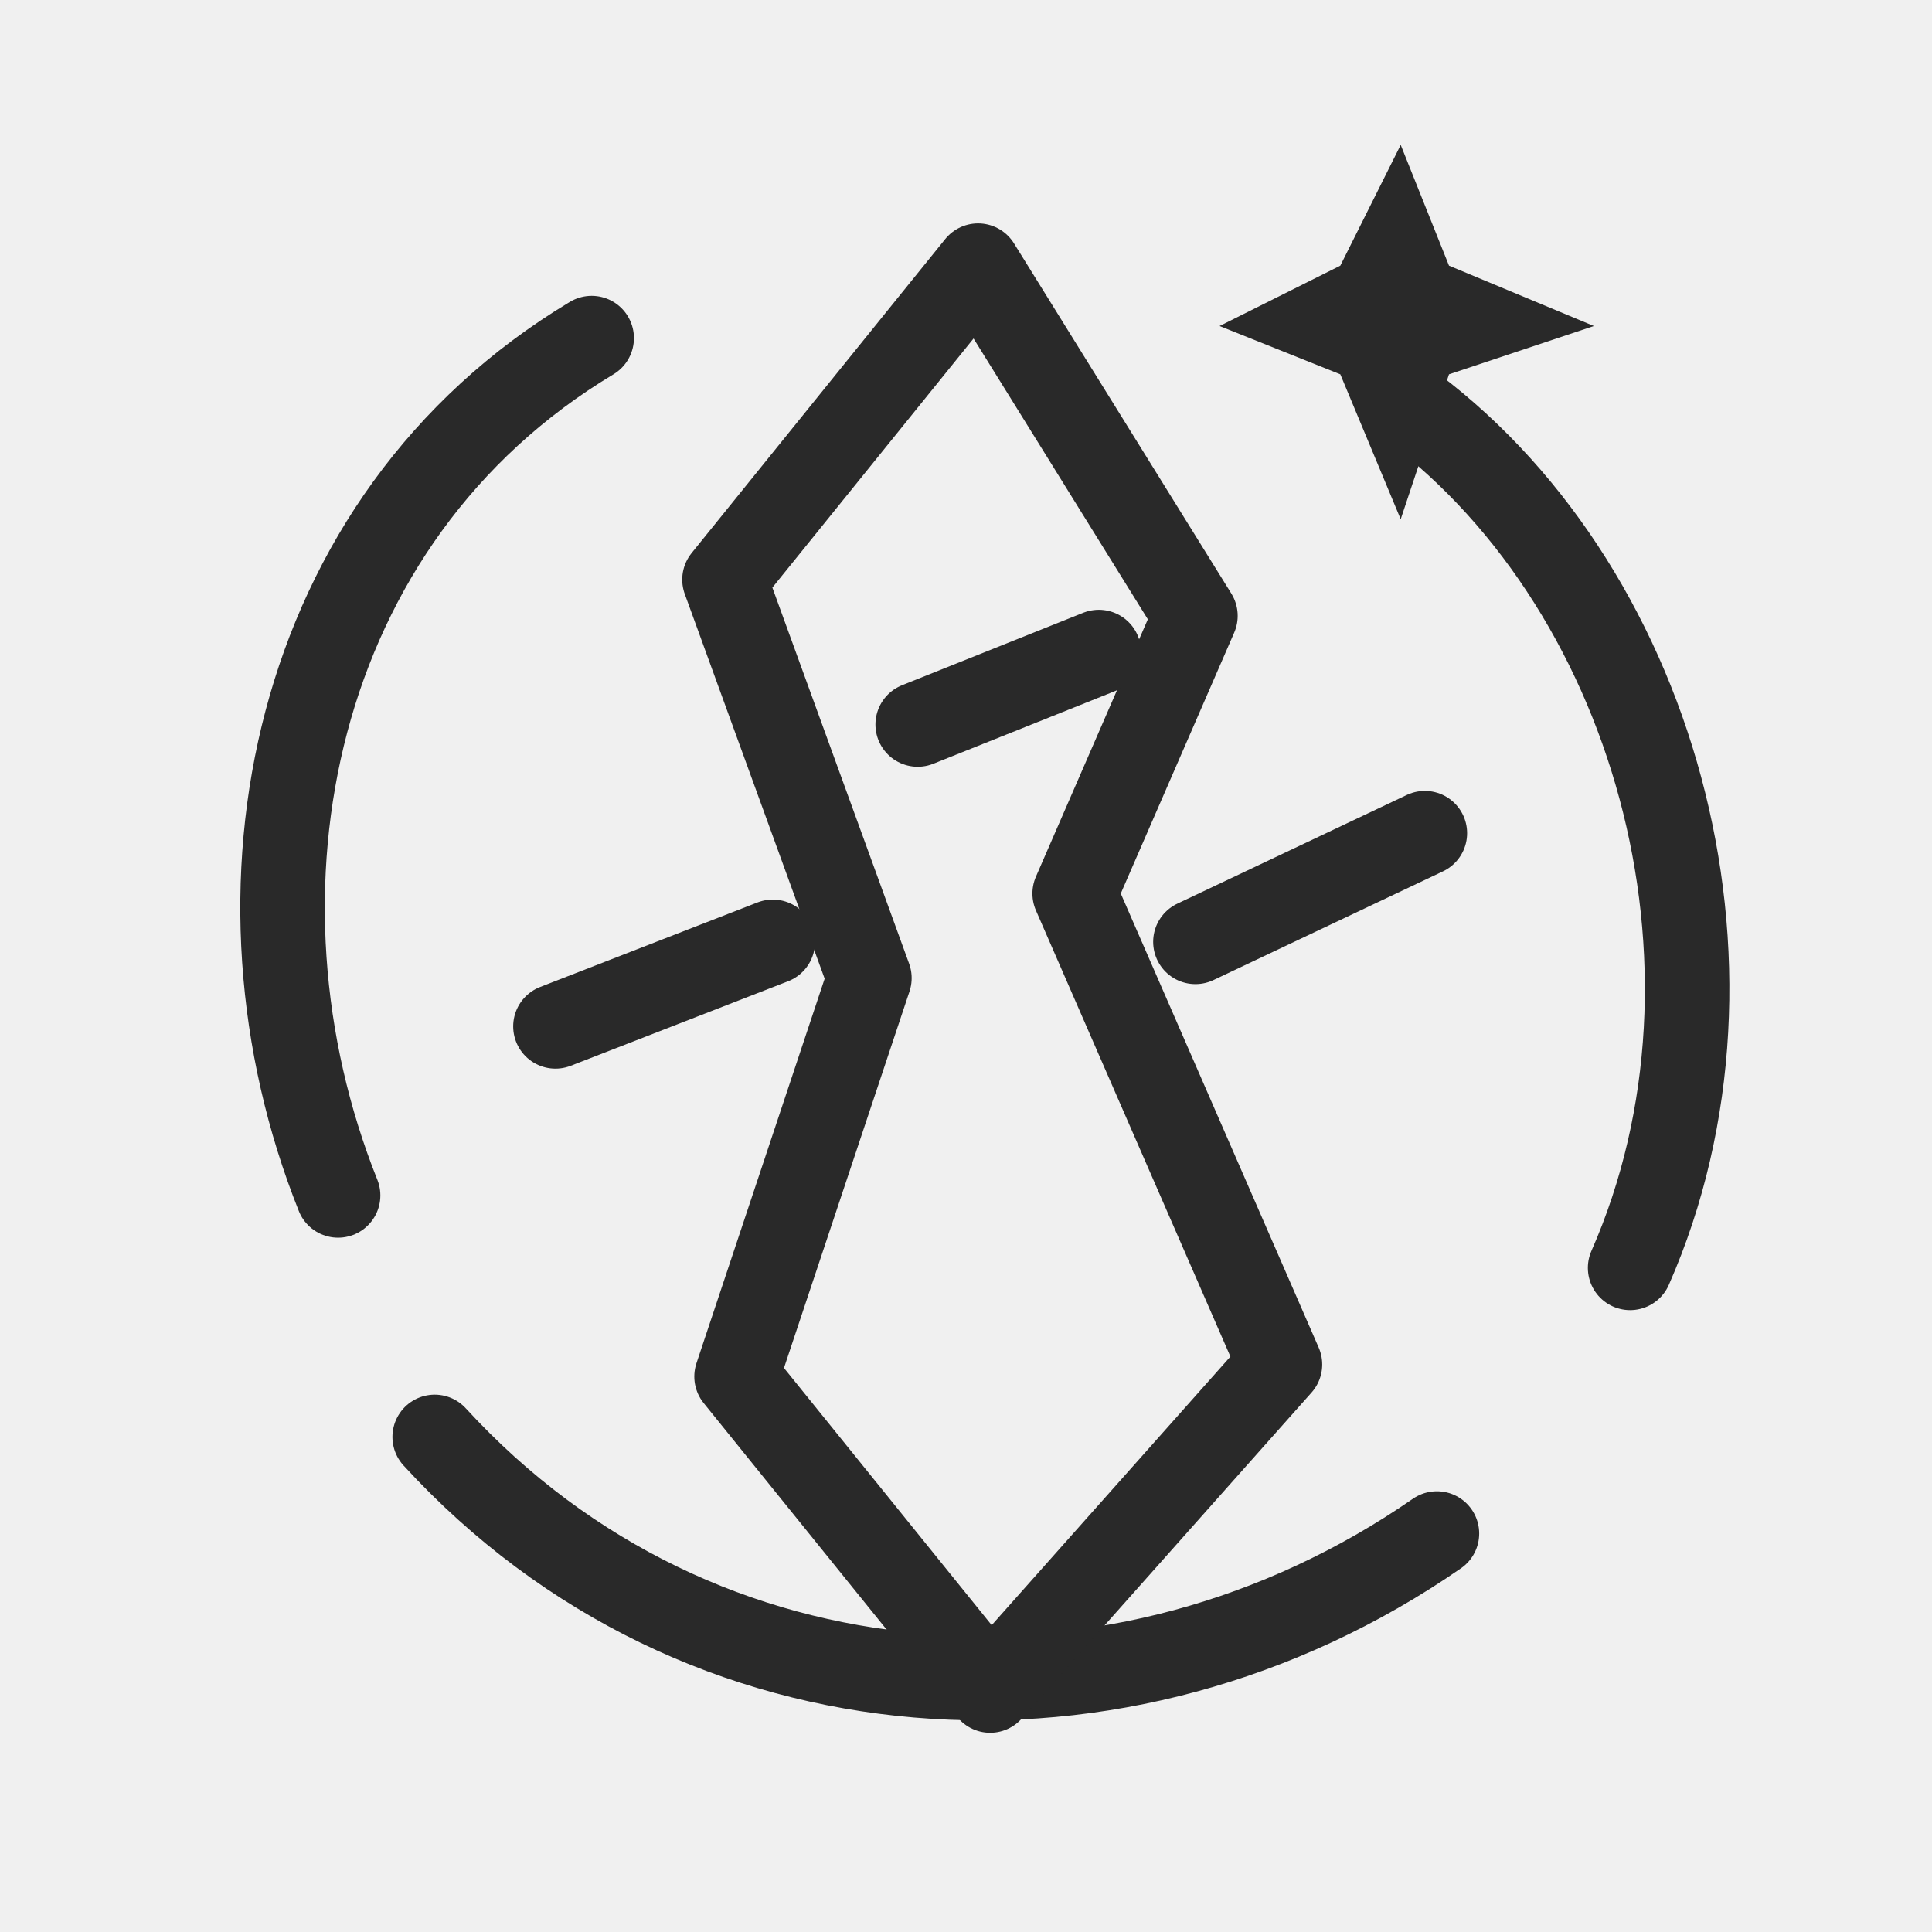
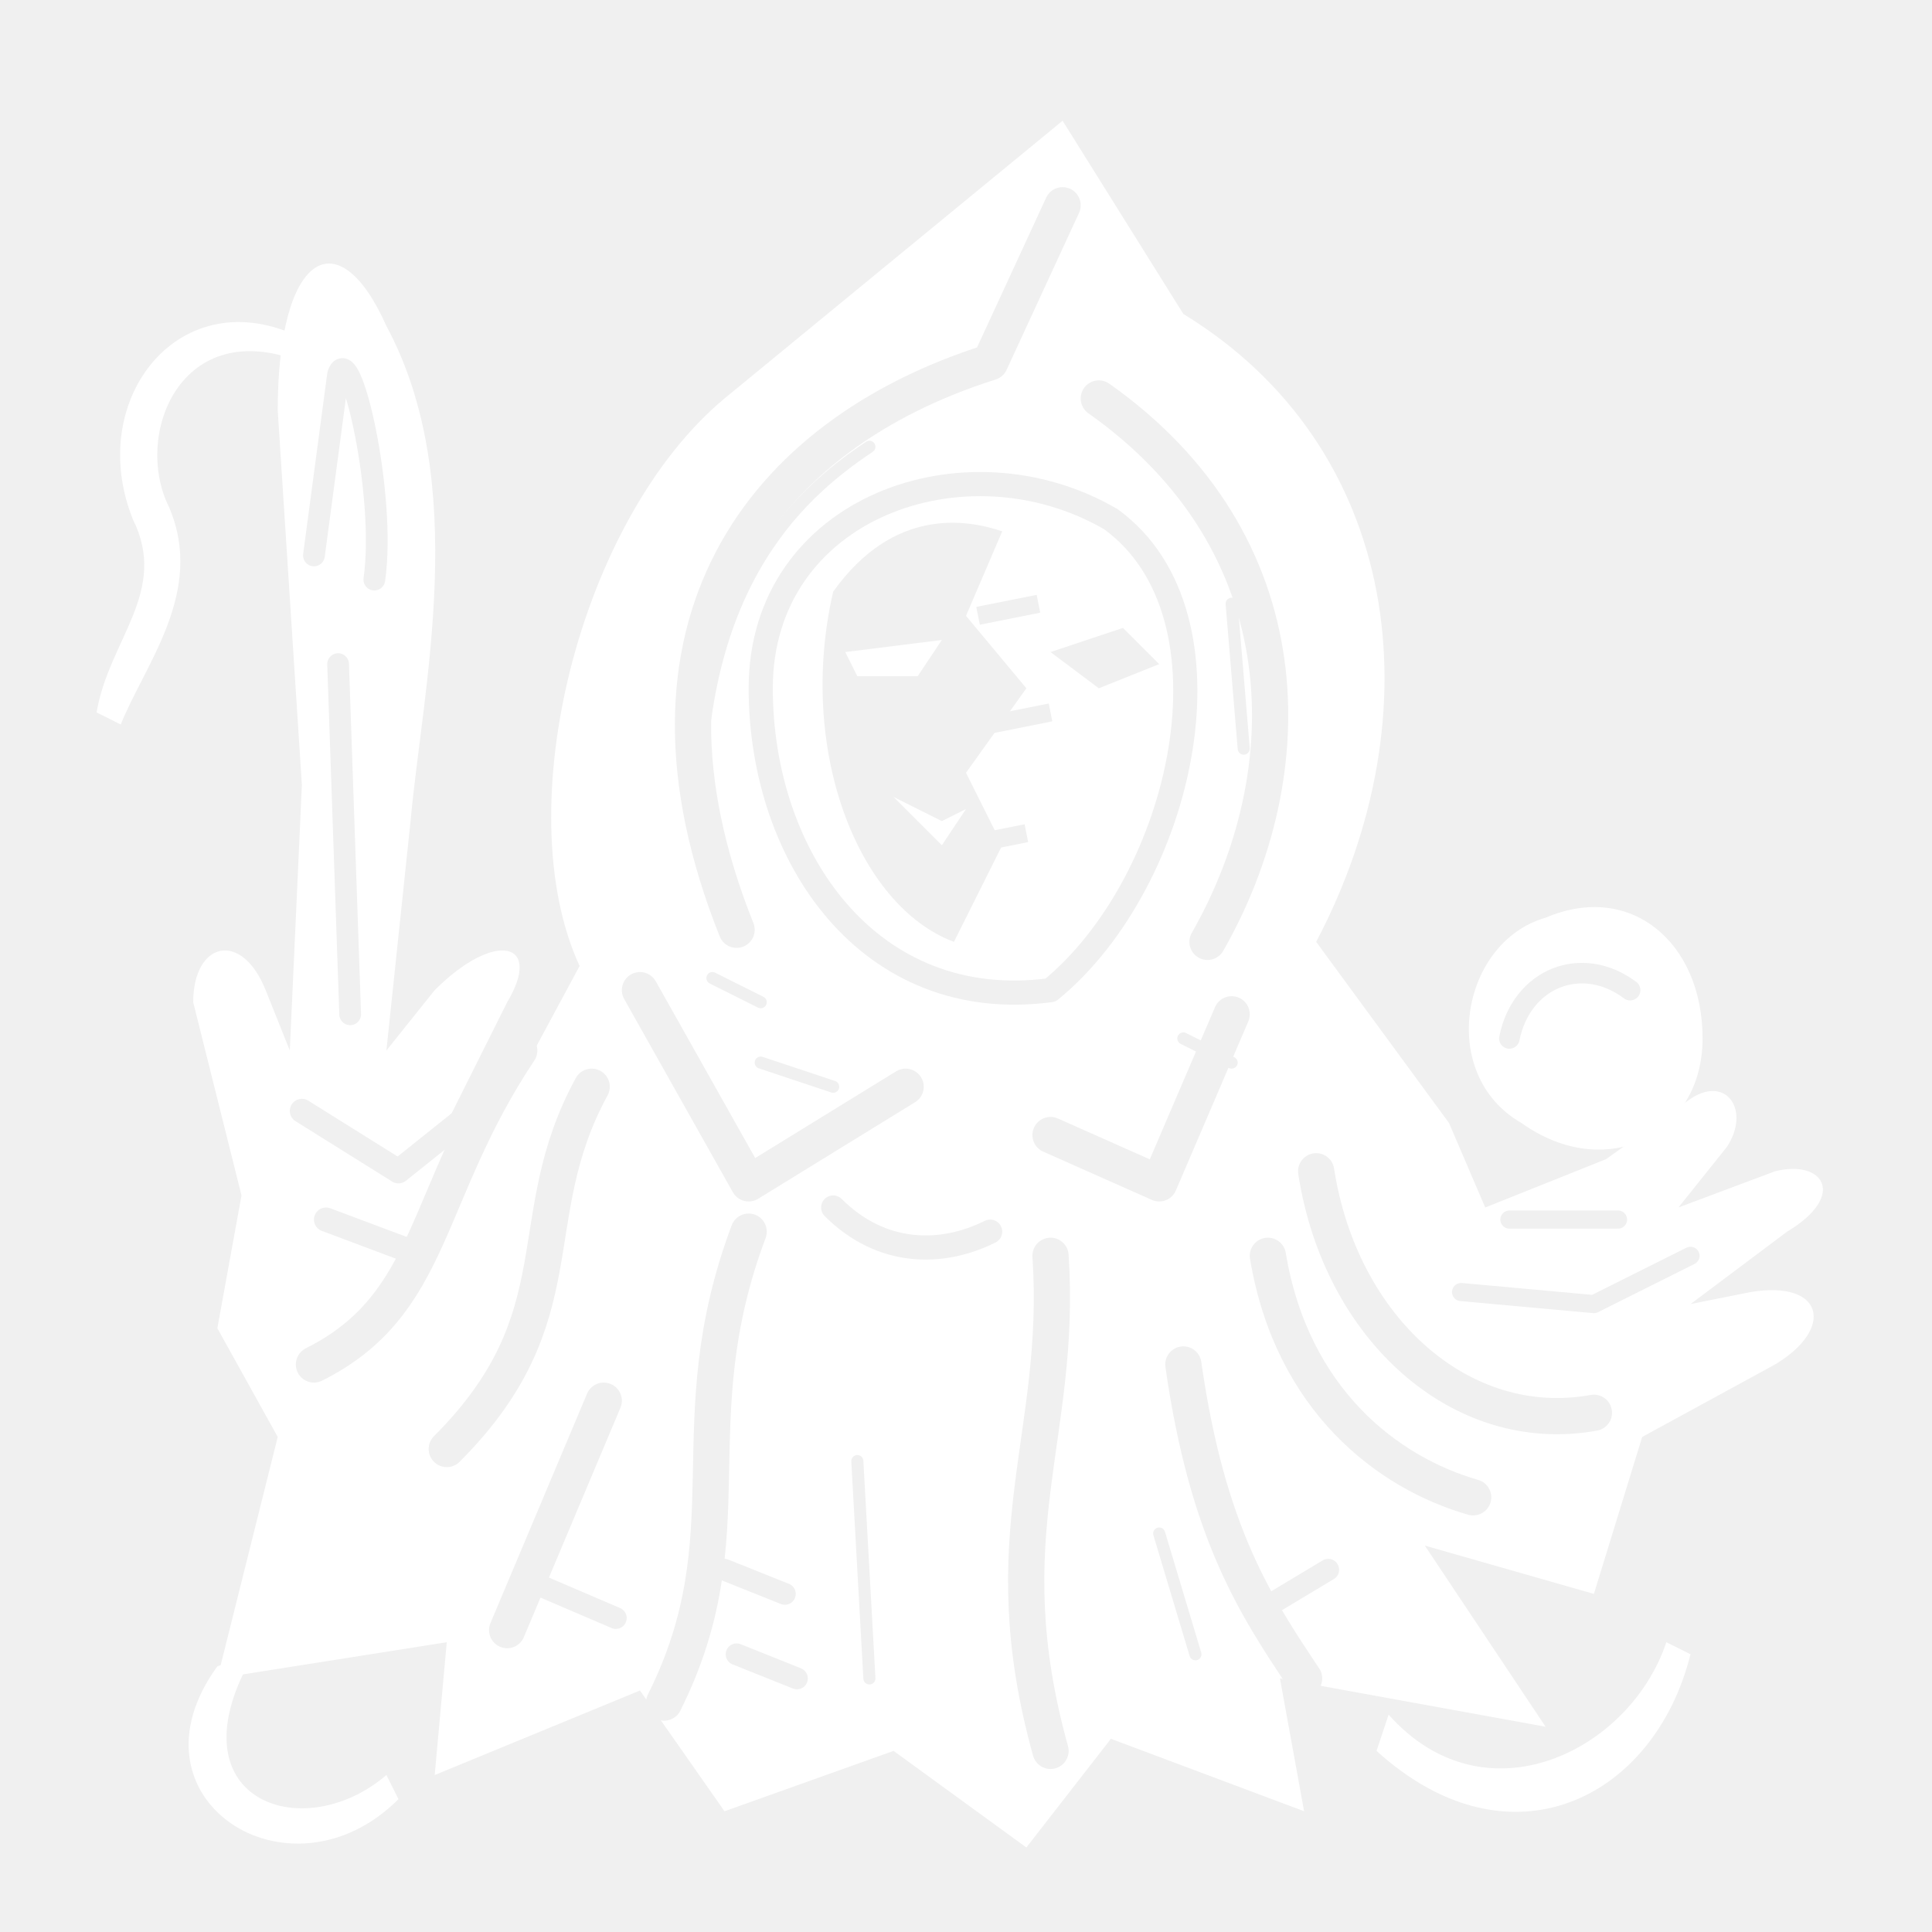
- <svg xmlns="http://www.w3.org/2000/svg" width="160" height="160" viewBox="0 0 160 160">
-   <g fill="none" stroke="#292929" stroke-width="7" stroke-linecap="round" stroke-linejoin="round">
-     <path d="M49 28C24 43 18 74 28 99M36 119C58 143 93 145 119 127M135 105C146 80 137 48 116 33" />
-     <path d="M60 48L81 22L99 51L89 74L106 113L82 140L61 114L72 81Z" />
-     <path d="M46 85L64 78M99 78L118 69M76 60L91 54" />
+ <svg xmlns="http://www.w3.org/2000/svg" width="278" height="278" viewBox="0 0 160 160">
+   <defs>
+     <mask id="carving">
+       <rect width="160" height="160" fill="white" />
+       <g fill="none" stroke="black" stroke-linecap="round" stroke-linejoin="round">
+         <path d="M61 77C51 52 63 36 82 30L88 17M91 33C108 45 108 64 100 78" stroke-width="3" />
+         <path d="M58 70C57 49 66 41 72 37M102 50L103 62" stroke-width="1" />
+         <path d="M63 57C63 42 80 36 92 43 103 51 98 73 87 82 72 84 63 71 63 57Z" fill="white" stroke-width="2" />
+         <path d="M53 82L62 98 75 90M102 84L96 98 87 94" stroke-width="3" />
+         <path d="M63 88L69 90M59 81L63 83M102 88L98 86" stroke-width="1" />
+         <path d="M43 87C35 99 36 108 26 113M49 90C43 101 48 109 37 120" stroke-width="3" />
+         <path d="M25 92L33 97 38 93M27 101L35 104" stroke-width="2" />
+         <path d="M26 46L28 31C29 28 32 41 31 48M28 55L29 84" stroke-width="1.8" />
+         <path d="M109 97C111 110 121 119 132 117M105 104C107 116 115 122 122 124" stroke-width="3" />
+         <path d="M121 107L132 108 140 104M125 101L134 101" stroke-width="1.5" />
+         <path d="M50 116L42 135M62 102C56 118 62 127 55 141M87 104C88 119 82 127 87 145M98 113C100 127 104 133 108 139" stroke-width="3" />
+         <path d="M71 121L72 139M48 122L44 132M96 127L99 137" stroke-width="1" />
+         <path d="M44 131L51 134M60 130L65 132M61 137L66 139M105 133L110 130" stroke-width="1.8" />
+         <path d="M69 100C73 104 78 104 82 102" stroke-width="2" />
+       </g>
+       <path d="M69 49C74 42 80 43 83 44L80 51 85 57 80 64 83 70 79 78C71 75 66 62 69 49Z" fill="black" />
+       <path d="M70 54L78 53 76 56 71 56ZM74 66L78 68 80 67 78 70Z" fill="white" />
+       <path d="M87 54L93 52 96 55 91 57Z" fill="black" />
+       <path d="M81 51L86 50M82 60L87 59M80 70L85 69" stroke="black" stroke-width="1.5" />
+       <path d="M125 86C126 81 131 79 135 82" fill="none" stroke="black" stroke-width="1.7" stroke-linecap="round" />
+     </mask>
+   </defs>
+   <g fill="white" mask="url(#carving)">
+     <path d="M48 80C42 67 48 43 60 33L88 10 98 26C116 37 119 59 109 78L120 93 123 100 133 96 140 91C143 89 145 92 143 95L139 100 147 97C151 96 153 99 148 102L140 108 145 107C151 106 152 110 147 113L136 119 132 132 118 128 128 143 106 139 108 150 92 144 85 153 74 145 60 150 53 140 36 147 37 136 18 139 23 119 18 110 20 99 18 91 16 83C16 78 20 77 22 82L24 87 25 65 23 34C23 21 28 18 32 27 39 40 35 57 34 68L32 87 36 82C41 77 45 78 42 83L37 93 41 93Z" />
+     <path d="M141 86C141 94 133 98 126 93 119 89 121 78 128 76 135 73 141 78 141 86Z" />
+     <path d="M25 30C15 26 11 36 14 42 17 49 12 55 10 60L8 59C9 53 14 49 11 43 7 33 15 23 25 28Z" />
+     <path d="M21 137C14 149 25 153 32 147L33 149C24 158 10 149 18 138Z" />
+     <path d="M115 142C123 151 135 145 138 136L140 137C137 149 125 155 114 145Z" />
  </g>
-   <path fill="#292929" d="M116 12L120 22L132 27L120 31L116 43L111 31L101 27L111 22Z" />
</svg>
